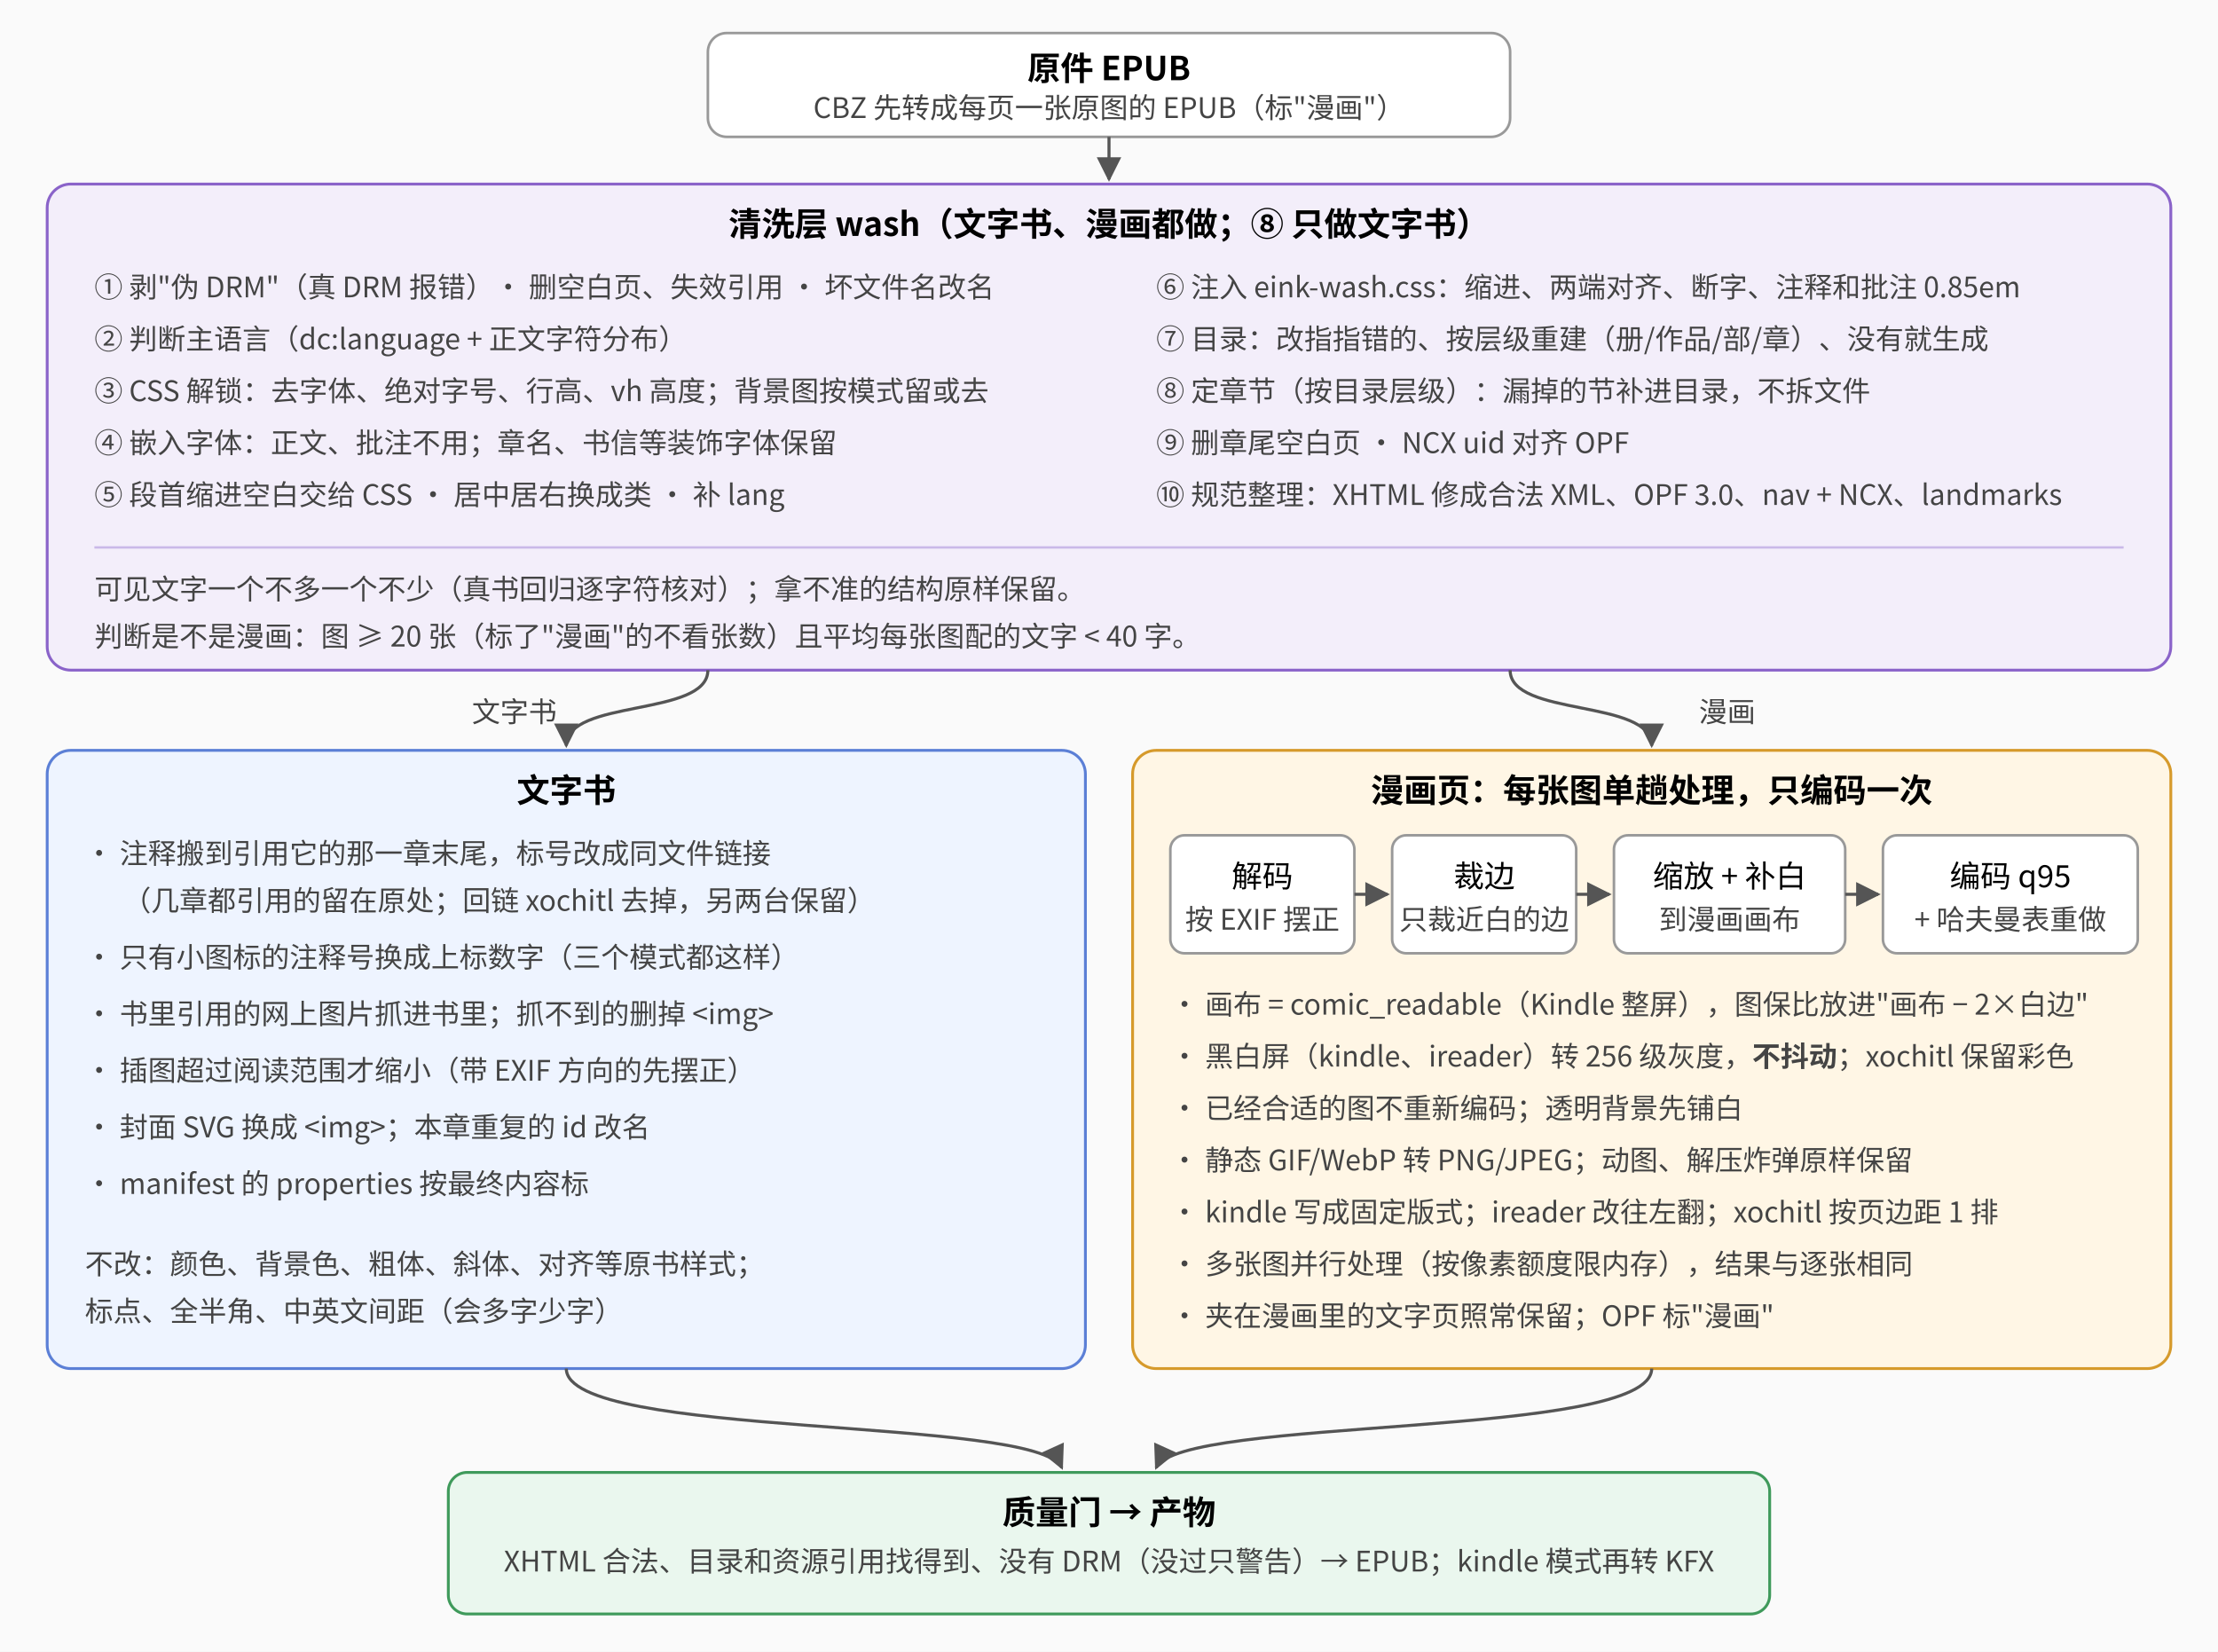
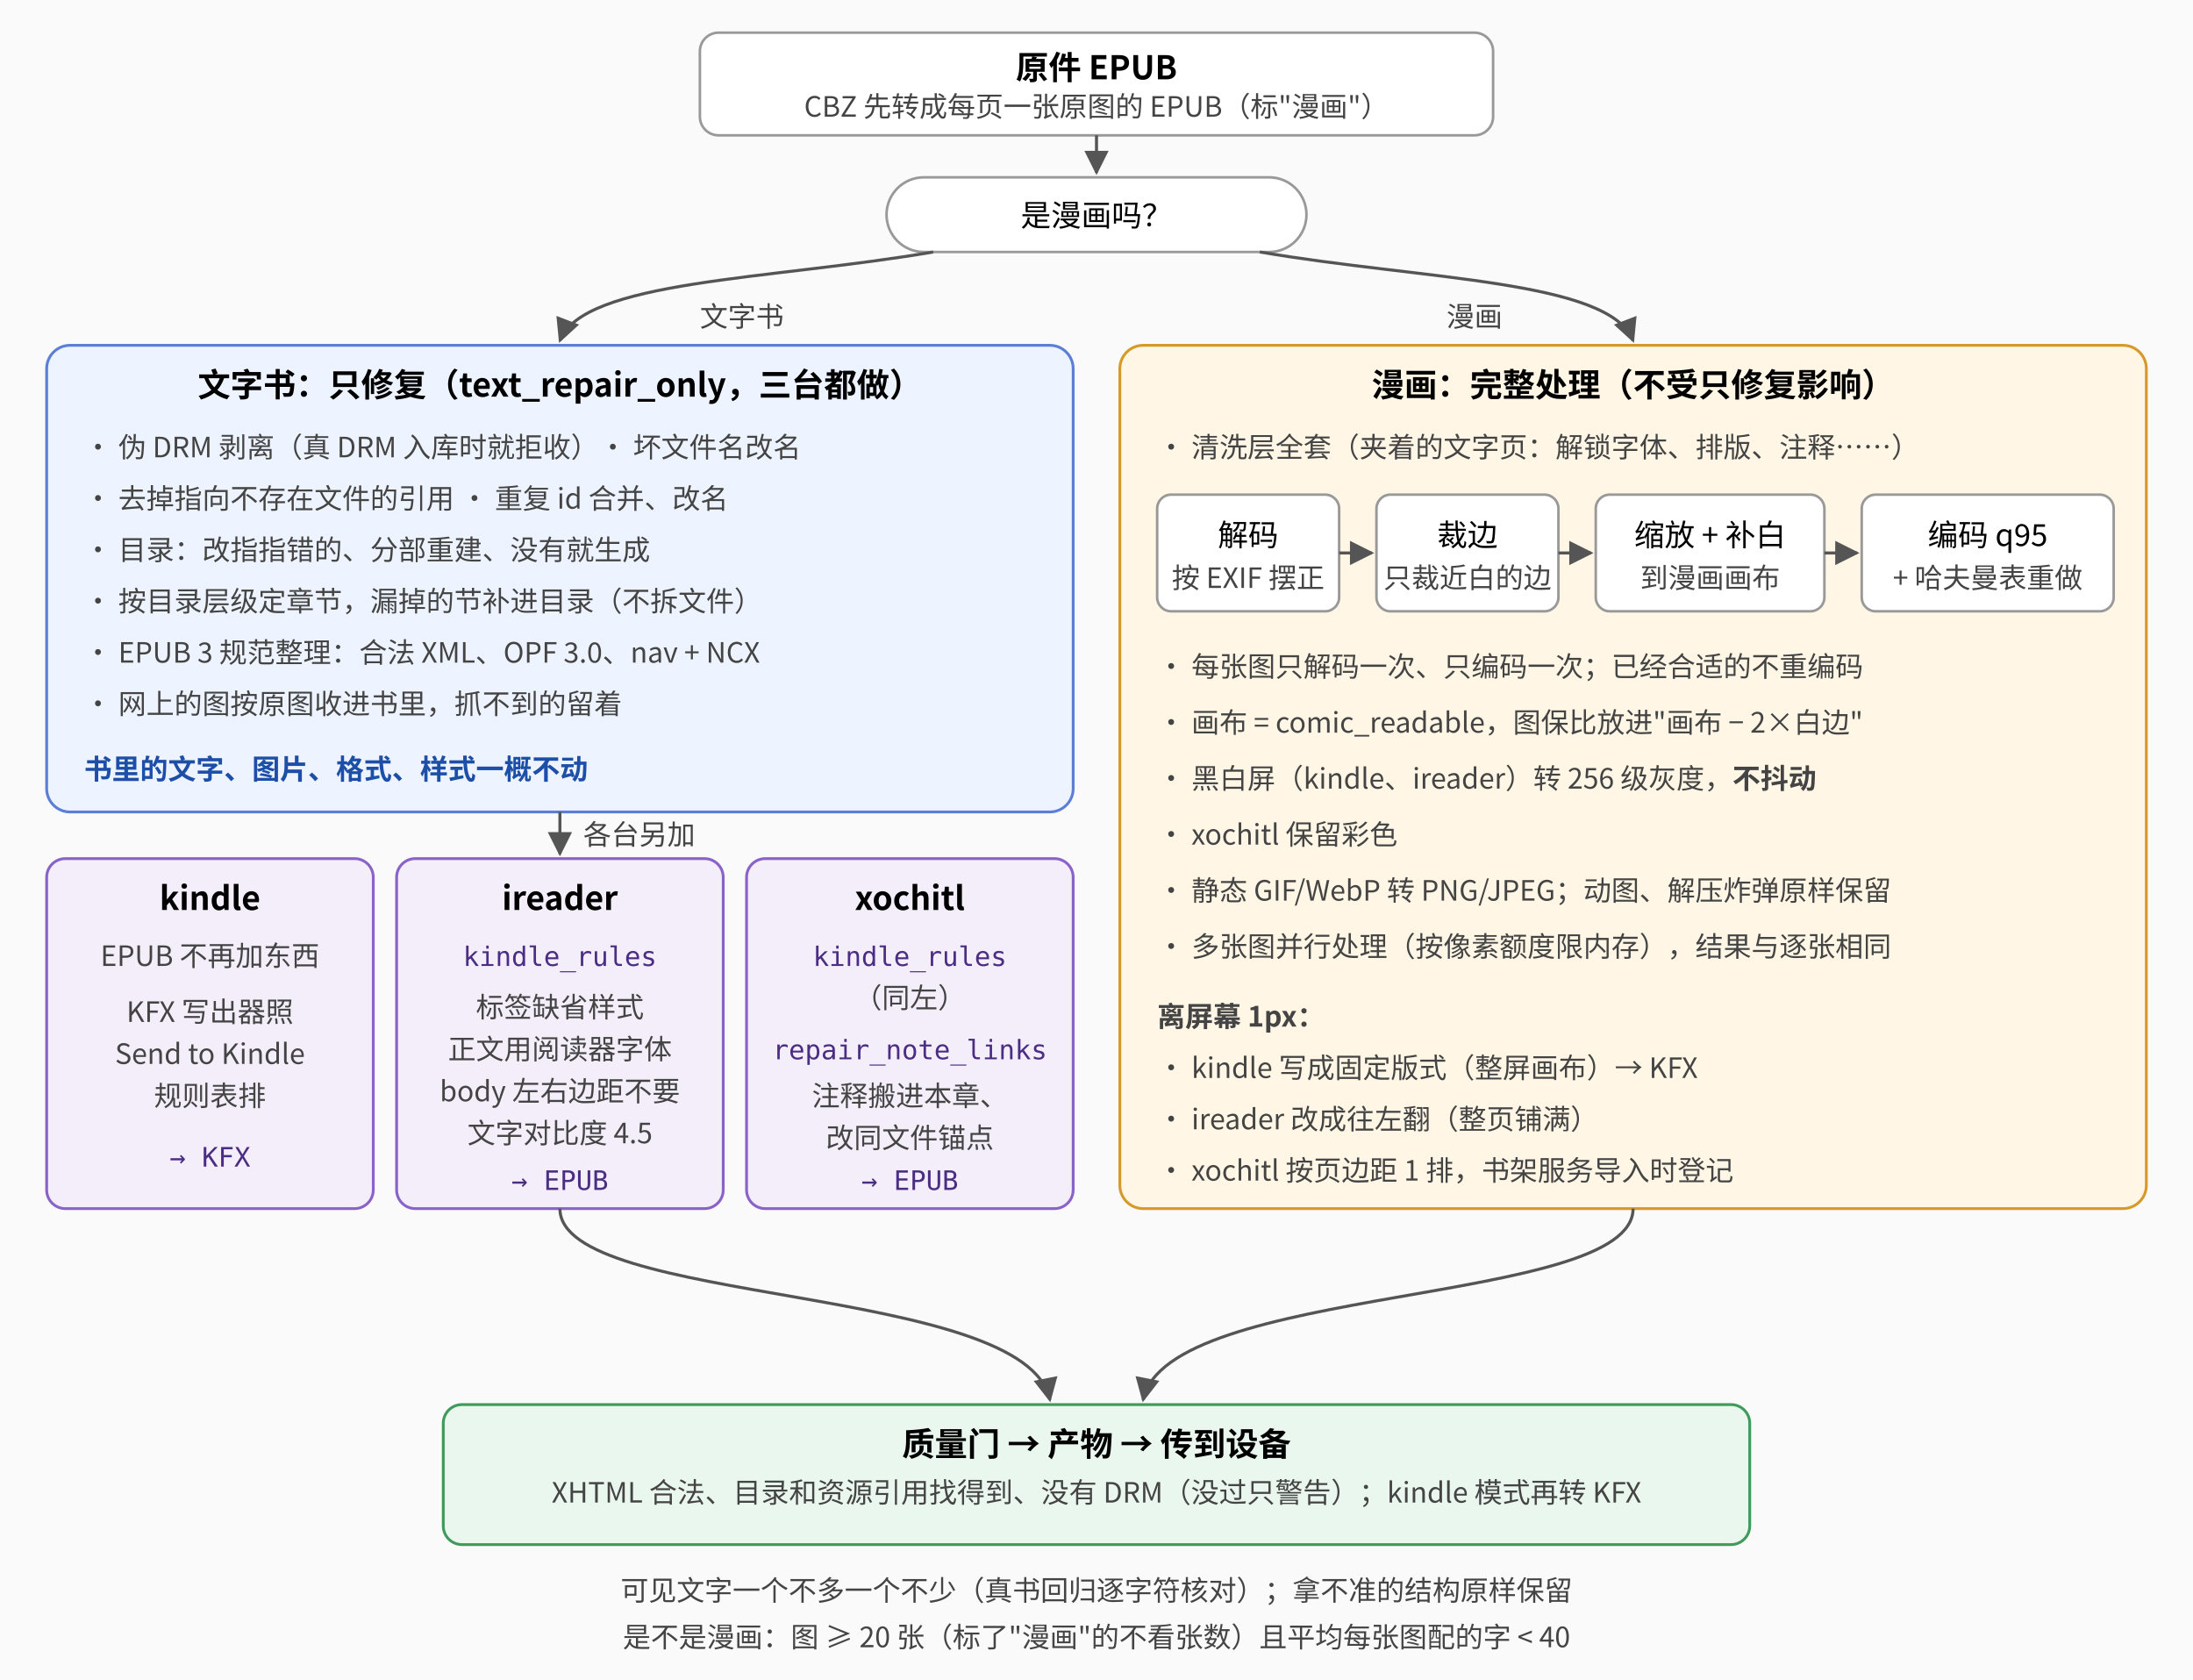
- <svg xmlns="http://www.w3.org/2000/svg" viewBox="0 0 940 700" font-family="'Noto Sans CJK SC','PingFang SC','Microsoft YaHei',sans-serif" font-size="13">
+ <svg xmlns="http://www.w3.org/2000/svg" viewBox="0 0 940 720" font-family="'Noto Sans CJK SC','PingFang SC','Microsoft YaHei',sans-serif" font-size="13">
  <defs>
    <marker id="a" viewBox="0 0 10 10" refX="9" refY="5" markerWidth="8" markerHeight="8" orient="auto">
      <path d="M0 0L10 5L0 10z" fill="#555" />
    </marker>
    <style>
      .b{fill:#fff;stroke:#999;stroke-width:1.1}
-       .w{fill:#f3eefa;stroke:#8a63c9;stroke-width:1.2}
      .t{fill:#eef4ff;stroke:#5b7fd6;stroke-width:1.2}
      .c{fill:#fff6e5;stroke:#d69a2b;stroke-width:1.2}
      .g{fill:#eaf7ee;stroke:#3f9a5b;stroke-width:1.2}
+       .k{fill:#f3eefa;stroke:#8a63c9;stroke-width:1.2}
      .h{font-weight:bold;font-size:14px}
      .s{font-size:12px;fill:#444}
+       .m{font-family:monospace;font-size:11.5px;fill:#4b2e83}
      .l{stroke:#555;stroke-width:1.3;fill:none}
    </style>
  </defs>
-   <rect width="940" height="700" fill="#fafafa" />
+   <rect width="940" height="720" fill="#fafafa" />
  <rect class="b" x="300" y="14" width="340" height="44" rx="8" />
  <text x="470" y="34" text-anchor="middle" class="h">原件 EPUB</text>
  <text x="470" y="50" text-anchor="middle" class="s">CBZ 先转成每页一张原图的 EPUB（标"漫画"）</text>
-   <path class="l" d="M470 58 L470 76" marker-end="url(#a)" />
-   <rect class="w" x="20" y="78" width="900" height="206" rx="10" />
-   <text x="470" y="100" text-anchor="middle" class="h">清洗层 wash（文字书、漫画都做；⑧ 只做文字书）</text>
+   <path class="l" d="M470 58 L470 74" marker-end="url(#a)" />
+   <rect class="b" x="380" y="76" width="180" height="32" rx="16" />
+   <text x="470" y="97" text-anchor="middle">是漫画吗？</text>
+   <path class="l" d="M400 108 C330 120 250 120 240 146" marker-end="url(#a)" />
+   <path class="l" d="M540 108 C610 120 690 120 700 146" marker-end="url(#a)" />
+   <text x="300" y="140" class="s">文字书</text>
+   <text x="620" y="140" class="s">漫画</text>
+   <rect class="t" x="20" y="148" width="440" height="200" rx="10" />
+   <text x="240" y="170" text-anchor="middle" class="h">文字书：只修复（text_repair_only，三台都做）</text>
  <g class="s">
-     <text x="40" y="126">① 剥"伪 DRM"（真 DRM 报错）· 删空白页、失效引用 · 坏文件名改名</text>
-     <text x="40" y="148">② 判断主语言（dc:language + 正文字符分布）</text>
-     <text x="40" y="170">③ CSS 解锁：去字体、绝对字号、行高、vh 高度；背景图按模式留或去</text>
-     <text x="40" y="192">④ 嵌入字体：正文、批注不用；章名、书信等装饰字体保留</text>
-     <text x="40" y="214">⑤ 段首缩进空白交给 CSS · 居中居右换成类 · 补 lang</text>
-     <text x="490" y="126">⑥ 注入 eink-wash.css：缩进、两端对齐、断字、注释和批注 0.85em</text>
-     <text x="490" y="148">⑦ 目录：改指指错的、按层级重建（册/作品/部/章）、没有就生成</text>
-     <text x="490" y="170">⑧ 定章节（按目录层级）：漏掉的节补进目录，不拆文件</text>
-     <text x="490" y="192">⑨ 删章尾空白页 · NCX uid 对齐 OPF</text>
-     <text x="490" y="214">⑩ 规范整理：XHTML 修成合法 XML、OPF 3.0、nav + NCX、landmarks</text>
+     <text x="36" y="196">· 伪 DRM 剥离（真 DRM 入库时就拒收）· 坏文件名改名</text>
+     <text x="36" y="218">· 去掉指向不存在文件的引用 · 重复 id 合并、改名</text>
+     <text x="36" y="240">· 目录：改指指错的、分部重建、没有就生成</text>
+     <text x="36" y="262">· 按目录层级定章节，漏掉的节补进目录（不拆文件）</text>
+     <text x="36" y="284">· EPUB 3 规范整理：合法 XML、OPF 3.0、nav + NCX</text>
+     <text x="36" y="306">· 网上的图按原图收进书里，抓不到的留着</text>
+     <text x="36" y="334" font-weight="bold" fill="#1d4fa8">书里的文字、图片、格式、样式一概不动</text>
  </g>
-   <line x1="40" y1="232" x2="900" y2="232" stroke="#c9b8e8" />
-   <text x="40" y="254" class="s">可见文字一个不多一个不少（真书回归逐字符核对）；拿不准的结构原样保留。</text>
-   <text x="40" y="274" class="s">判断是不是漫画：图 ≥ 20 张（标了"漫画"的不看张数）且平均每张图配的文字 &lt; 40 字。</text>
-   <path class="l" d="M300 284 C300 304 240 296 240 316" marker-end="url(#a)" />
-   <path class="l" d="M640 284 C640 304 700 296 700 316" marker-end="url(#a)" />
-   <text x="200" y="306" class="s">文字书</text>
-   <text x="720" y="306" class="s">漫画</text>
-   <rect class="t" x="20" y="318" width="440" height="262" rx="10" />
-   <text x="240" y="340" text-anchor="middle" class="h">文字书</text>
+   <path class="l" d="M240 348 L240 366" marker-end="url(#a)" />
+   <text x="250" y="362" class="s">各台另加</text>
+   <rect class="k" x="20" y="368" width="140" height="150" rx="8" />
+   <text x="90" y="390" text-anchor="middle" class="h">kindle</text>
+   <text x="90" y="414" text-anchor="middle" class="s">EPUB 不再加东西</text>
+   <text x="90" y="438" text-anchor="middle" class="s">KFX 写出器照</text>
+   <text x="90" y="456" text-anchor="middle" class="s">Send to Kindle</text>
+   <text x="90" y="474" text-anchor="middle" class="s">规则表排</text>
+   <text x="90" y="500" text-anchor="middle" class="m">→ KFX</text>
+   <rect class="k" x="170" y="368" width="140" height="150" rx="8" />
+   <text x="240" y="390" text-anchor="middle" class="h">ireader</text>
+   <text x="240" y="414" text-anchor="middle" class="m">kindle_rules</text>
+   <text x="240" y="436" text-anchor="middle" class="s">标签缺省样式</text>
+   <text x="240" y="454" text-anchor="middle" class="s">正文用阅读器字体</text>
+   <text x="240" y="472" text-anchor="middle" class="s">body 左右边距不要</text>
+   <text x="240" y="490" text-anchor="middle" class="s">文字对比度 4.5</text>
+   <text x="240" y="510" text-anchor="middle" class="m">→ EPUB</text>
+   <rect class="k" x="320" y="368" width="140" height="150" rx="8" />
+   <text x="390" y="390" text-anchor="middle" class="h">xochitl</text>
+   <text x="390" y="414" text-anchor="middle" class="m">kindle_rules</text>
+   <text x="390" y="432" text-anchor="middle" class="s">（同左）</text>
+   <text x="390" y="454" text-anchor="middle" class="m">repair_note_links</text>
+   <text x="390" y="474" text-anchor="middle" class="s">注释搬进本章、</text>
+   <text x="390" y="492" text-anchor="middle" class="s">改同文件锚点</text>
+   <text x="390" y="510" text-anchor="middle" class="m">→ EPUB</text>
+   <rect class="c" x="480" y="148" width="440" height="370" rx="10" />
+   <text x="700" y="170" text-anchor="middle" class="h">漫画：完整处理（不受只修复影响）</text>
  <g class="s">
-     <text x="36" y="366">· 注释搬到引用它的那一章末尾，标号改成同文件链接</text>
-     <text x="52" y="386">（几章都引用的留在原处；回链 xochitl 去掉，另两台保留）</text>
-     <text x="36" y="410">· 只有小图标的注释号换成上标数字（三个模式都这样）</text>
-     <text x="36" y="434">· 书里引用的网上图片抓进书里；抓不到的删掉 &lt;img&gt;</text>
-     <text x="36" y="458">· 插图超过阅读范围才缩小（带 EXIF 方向的先摆正）</text>
-     <text x="36" y="482">· 封面 SVG 换成 &lt;img&gt;；本章重复的 id 改名</text>
-     <text x="36" y="506">· manifest 的 properties 按最终内容标</text>
-     <text x="36" y="540" class="s">不改：颜色、背景色、粗体、斜体、对齐等原书样式；</text>
-     <text x="36" y="560" class="s">标点、全半角、中英文间距（会多字少字）</text>
+     <text x="496" y="196">· 清洗层全套（夹着的文字页：解锁字体、排版、注释……）</text>
  </g>
-   <rect class="c" x="480" y="318" width="440" height="262" rx="10" />
-   <text x="700" y="340" text-anchor="middle" class="h">漫画页：每张图单趟处理，只编码一次</text>
  <g>
-     <rect class="b" x="496" y="354" width="78" height="50" rx="6" />
-     <text x="535" y="376" text-anchor="middle">解码</text>
-     <text x="535" y="394" text-anchor="middle" class="s">按 EXIF 摆正</text>
-     <rect class="b" x="590" y="354" width="78" height="50" rx="6" />
-     <text x="629" y="376" text-anchor="middle">裁边</text>
-     <text x="629" y="394" text-anchor="middle" class="s">只裁近白的边</text>
-     <rect class="b" x="684" y="354" width="98" height="50" rx="6" />
-     <text x="733" y="376" text-anchor="middle">缩放 + 补白</text>
-     <text x="733" y="394" text-anchor="middle" class="s">到漫画画布</text>
-     <rect class="b" x="798" y="354" width="108" height="50" rx="6" />
-     <text x="852" y="376" text-anchor="middle">编码 q95</text>
-     <text x="852" y="394" text-anchor="middle" class="s">+ 哈夫曼表重做</text>
-     <path class="l" d="M574 379 L588 379" marker-end="url(#a)" />
-     <path class="l" d="M668 379 L682 379" marker-end="url(#a)" />
-     <path class="l" d="M782 379 L796 379" marker-end="url(#a)" />
+     <rect class="b" x="496" y="212" width="78" height="50" rx="6" />
+     <text x="535" y="234" text-anchor="middle">解码</text>
+     <text x="535" y="252" text-anchor="middle" class="s">按 EXIF 摆正</text>
+     <rect class="b" x="590" y="212" width="78" height="50" rx="6" />
+     <text x="629" y="234" text-anchor="middle">裁边</text>
+     <text x="629" y="252" text-anchor="middle" class="s">只裁近白的边</text>
+     <rect class="b" x="684" y="212" width="98" height="50" rx="6" />
+     <text x="733" y="234" text-anchor="middle">缩放 + 补白</text>
+     <text x="733" y="252" text-anchor="middle" class="s">到漫画画布</text>
+     <rect class="b" x="798" y="212" width="108" height="50" rx="6" />
+     <text x="852" y="234" text-anchor="middle">编码 q95</text>
+     <text x="852" y="252" text-anchor="middle" class="s">+ 哈夫曼表重做</text>
+     <path class="l" d="M574 237 L588 237" marker-end="url(#a)" />
+     <path class="l" d="M668 237 L682 237" marker-end="url(#a)" />
+     <path class="l" d="M782 237 L796 237" marker-end="url(#a)" />
  </g>
  <g class="s">
-     <text x="496" y="430">· 画布 = comic_readable（Kindle 整屏），图保比放进"画布 − 2×白边"</text>
-     <text x="496" y="452">· 黑白屏（kindle、ireader）转 256 级灰度，<tspan font-weight="bold">不抖动</tspan>；xochitl 保留彩色</text>
-     <text x="496" y="474">· 已经合适的图不重新编码；透明背景先铺白</text>
-     <text x="496" y="496">· 静态 GIF/WebP 转 PNG/JPEG；动图、解压炸弹原样保留</text>
-     <text x="496" y="518">· kindle 写成固定版式；ireader 改往左翻；xochitl 按页边距 1 排</text>
-     <text x="496" y="540">· 多张图并行处理（按像素额度限内存），结果与逐张相同</text>
-     <text x="496" y="562">· 夹在漫画里的文字页照常保留；OPF 标"漫画"</text>
+     <text x="496" y="290">· 每张图只解码一次、只编码一次；已经合适的不重编码</text>
+     <text x="496" y="314">· 画布 = comic_readable，图保比放进"画布 − 2×白边"</text>
+     <text x="496" y="338">· 黑白屏（kindle、ireader）转 256 级灰度，<tspan font-weight="bold">不抖动</tspan>
+     </text>
+     <text x="496" y="362">· xochitl 保留彩色</text>
+     <text x="496" y="386">· 静态 GIF/WebP 转 PNG/JPEG；动图、解压炸弹原样保留</text>
+     <text x="496" y="410">· 多张图并行处理（按像素额度限内存），结果与逐张相同</text>
+     <text x="496" y="440" font-weight="bold">离屏幕 1px：</text>
+     <text x="496" y="462">· kindle 写成固定版式（整屏画布）→ KFX</text>
+     <text x="496" y="484">· ireader 改成往左翻（整页铺满）</text>
+     <text x="496" y="506">· xochitl 按页边距 1 排，书架服务导入时登记</text>
  </g>
-   <path class="l" d="M240 580 C240 610 440 600 450 622" marker-end="url(#a)" />
-   <path class="l" d="M700 580 C700 610 500 600 490 622" marker-end="url(#a)" />
-   <rect class="g" x="190" y="624" width="560" height="60" rx="8" />
-   <text x="470" y="646" text-anchor="middle" class="h">质量门 → 产物</text>
-   <text x="470" y="666" text-anchor="middle" class="s">XHTML 合法、目录和资源引用找得到、没有 DRM（没过只警告）→ EPUB；kindle 模式再转 KFX</text>
+   <path class="l" d="M240 518 C240 560 440 550 450 600" marker-end="url(#a)" />
+   <path class="l" d="M700 518 C700 560 500 550 490 600" marker-end="url(#a)" />
+   <rect class="g" x="190" y="602" width="560" height="60" rx="8" />
+   <text x="470" y="624" text-anchor="middle" class="h">质量门 → 产物 → 传到设备</text>
+   <text x="470" y="644" text-anchor="middle" class="s">XHTML 合法、目录和资源引用找得到、没有 DRM（没过只警告）；kindle 模式再转 KFX</text>
+   <text x="470" y="686" text-anchor="middle" class="s">可见文字一个不多一个不少（真书回归逐字符核对）；拿不准的结构原样保留</text>
+   <text x="470" y="706" text-anchor="middle" class="s">是不是漫画：图 ≥ 20 张（标了"漫画"的不看张数）且平均每张图配的字 &lt; 40</text>
</svg>
